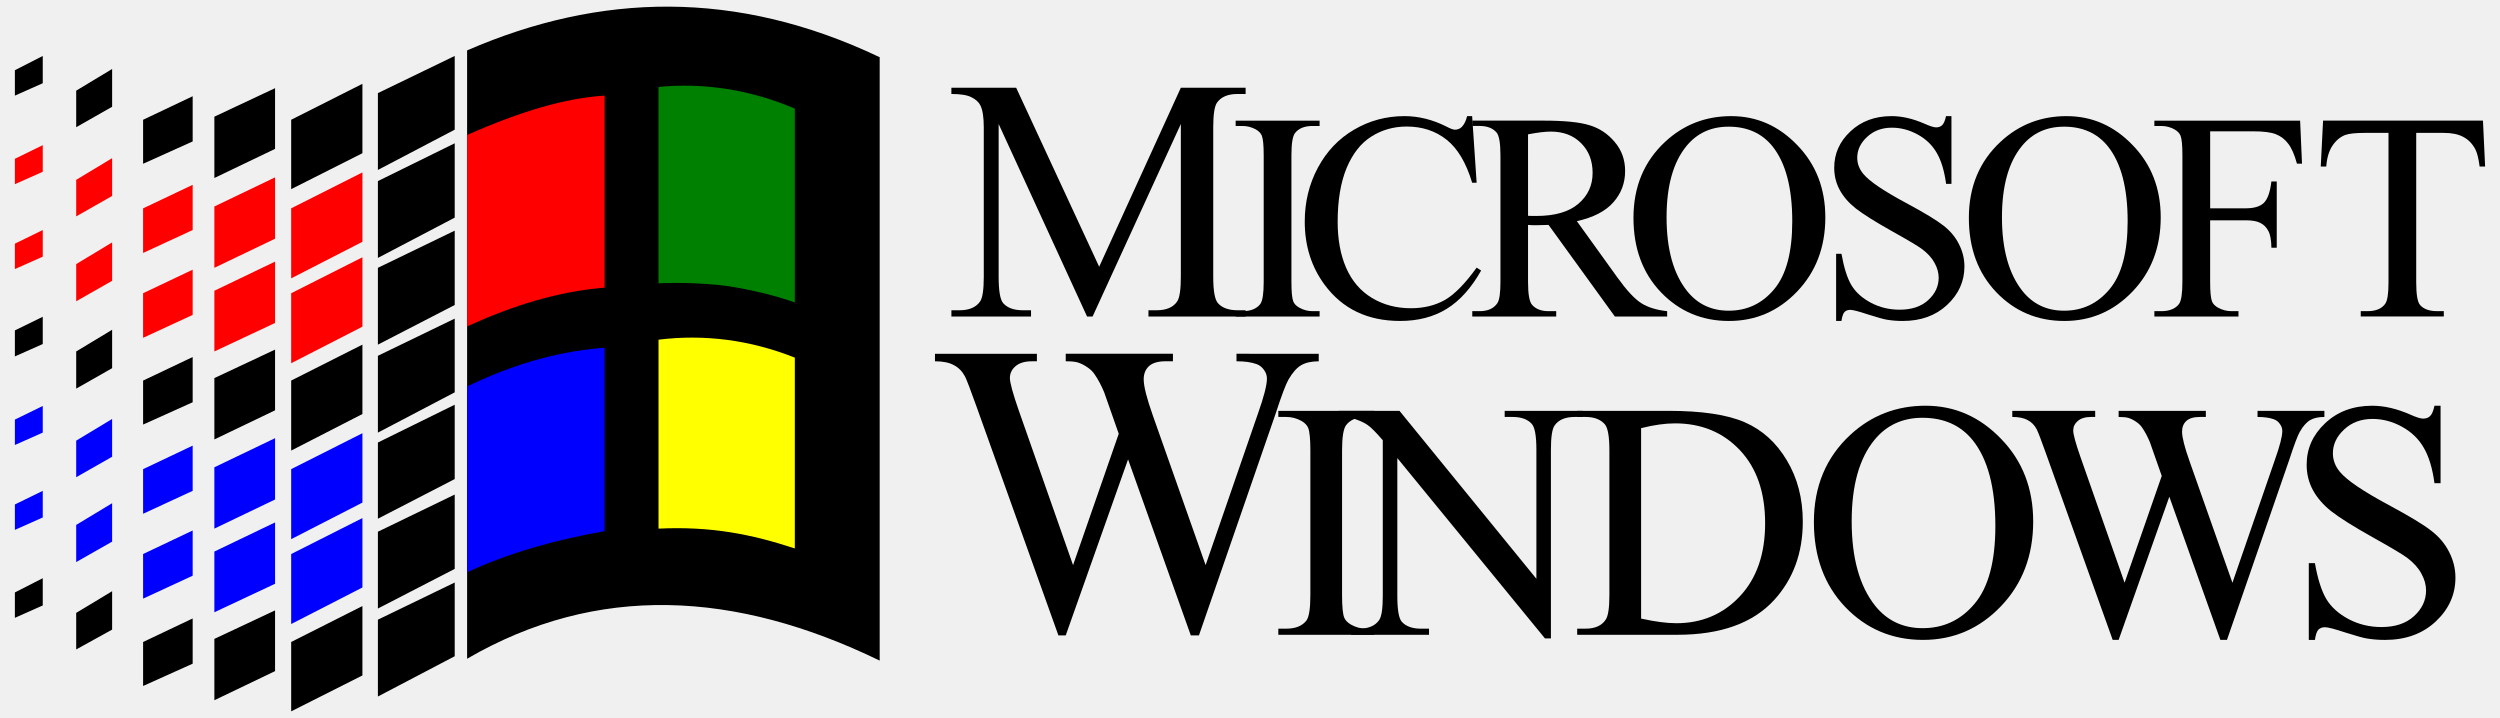
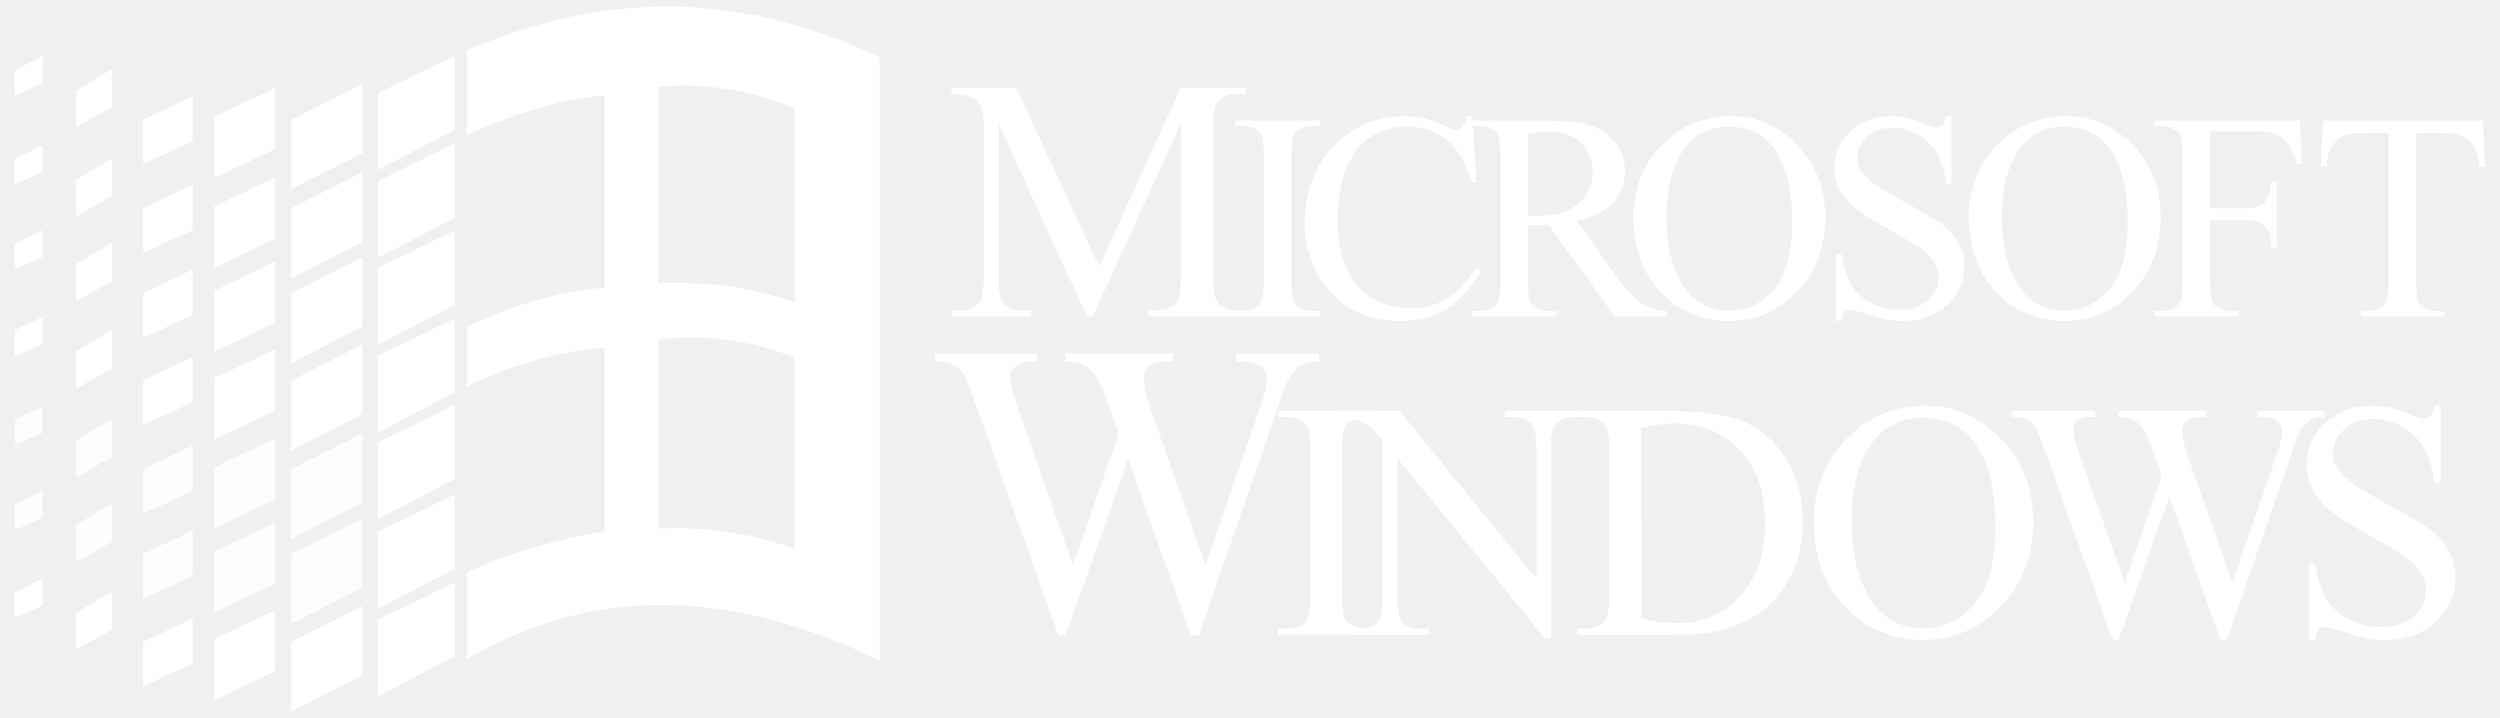
<svg xmlns="http://www.w3.org/2000/svg" xmlns:xlink="http://www.w3.org/1999/xlink" width="242mm" height="69.5mm" viewBox="0 0 242 69.5" version="1.1" id="svg8">
  <defs id="defs2">
    <linearGradient id="linearGradient3171">
      <stop style="stop-color:#6eb0d3;stop-opacity:1" offset="0" id="stop3167" />
      <stop style="stop-color:#1ba7d6;stop-opacity:1" offset="0.531" id="stop3649" />
      <stop style="stop-color:#2d5b85;stop-opacity:1" offset="1" id="stop3169" />
    </linearGradient>
    <linearGradient xlink:href="#linearGradient3171" id="linearGradient3175" x1="61.797" y1="716.839" x2="330.16" y2="716.839" gradientUnits="userSpaceOnUse" />
    <linearGradient id="linearGradient18624">
      <stop style="stop-color:#7b7b7b;stop-opacity:1" offset="0" id="stop18626" />
      <stop style="stop-color:#242424;stop-opacity:1" offset="1" id="stop18628" />
    </linearGradient>
    <filter style="color-interpolation-filters:sRGB" id="filter17874">
      <feColorMatrix type="hueRotate" values="0" id="feColorMatrix17876" />
      <feColorMatrix type="saturate" values="1" id="feColorMatrix17878" />
      <feColorMatrix type="matrix" values="2 -1 0 0 0 0 2 -1 0 0 -1 0 2 0 0 0 0 0 1 0 " id="feColorMatrix17880" result="fbSourceGraphic" />
      <feColorMatrix result="fbSourceGraphicAlpha" in="fbSourceGraphic" values="0 0 0 -1 0 0 0 0 -1 0 0 0 0 -1 0 0 0 0 1 0" id="feColorMatrix17936" />
      <feColorMatrix id="feColorMatrix17938" type="hueRotate" values="180" result="color1" in="fbSourceGraphic" />
      <feColorMatrix id="feColorMatrix17940" values="1 0 0 0 0 0 1 0 0 0 0 0 1 0 0 -0.21 -0.72 -0.07 2 0 " result="fbSourceGraphic" />
      <feColorMatrix result="fbSourceGraphicAlpha" in="fbSourceGraphic" values="0 0 0 -1 0 0 0 0 -1 0 0 0 0 -1 0 0 0 0 1 0" id="feColorMatrix17978" />
      <feColorMatrix id="feColorMatrix17980" type="hueRotate" values="0" in="fbSourceGraphic" />
      <feColorMatrix id="feColorMatrix17982" type="saturate" values="1" />
      <feColorMatrix id="feColorMatrix17984" type="matrix" values="2 -1 0 0 0 0 2 -1 0 0 -1 0 2 0 0 0 0 0 1 0 " result="fbSourceGraphic" />
      <feColorMatrix result="fbSourceGraphicAlpha" in="fbSourceGraphic" values="0 0 0 -1 0 0 0 0 -1 0 0 0 0 -1 0 0 0 0 1 0" id="feColorMatrix17986" />
      <feColorMatrix id="feColorMatrix17988" type="hueRotate" values="0" in="fbSourceGraphic" />
      <feColorMatrix id="feColorMatrix17990" type="saturate" values="1" />
      <feColorMatrix id="feColorMatrix17992" type="matrix" values="2 -1 0 0 0 0 2 -1 0 0 -1 0 2 0 0 0 0 0 1 0 " result="fbSourceGraphic" />
      <feColorMatrix result="fbSourceGraphicAlpha" in="fbSourceGraphic" values="0 0 0 -1 0 0 0 0 -1 0 0 0 0 -1 0 0 0 0 1 0" id="feColorMatrix17994" />
      <feColorMatrix id="feColorMatrix17996" type="hueRotate" values="0" in="fbSourceGraphic" />
      <feColorMatrix id="feColorMatrix17998" type="saturate" values="1" />
      <feColorMatrix id="feColorMatrix18000" type="matrix" values="2 -1 0 0 0 0 2 -1 0 0 -1 0 2 0 0 0 0 0 1 0 " result="fbSourceGraphic" />
      <feColorMatrix result="fbSourceGraphicAlpha" in="fbSourceGraphic" values="0 0 0 -1 0 0 0 0 -1 0 0 0 0 -1 0 0 0 0 1 0" id="feColorMatrix18006" />
      <feColorMatrix id="feColorMatrix18008" values="0.21 0.72 0.072 0 0 0.21 0.72 0.072 0 0 0.21 0.72 0.072 0 0 0 0 0 1 0 " in="fbSourceGraphic" result="fbSourceGraphic" />
      <feColorMatrix result="fbSourceGraphicAlpha" in="fbSourceGraphic" values="0 0 0 -1 0 0 0 0 -1 0 0 0 0 -1 0 0 0 0 1 0" id="feColorMatrix18010" />
      <feColorMatrix id="feColorMatrix18012" values="0.21 0.72 0.072 0 0 0.21 0.72 0.072 0 0 0.21 0.72 0.072 0 0 0 0 0 1 0 " in="fbSourceGraphic" />
    </filter>
    <filter style="color-interpolation-filters:sRGB" id="filter18043">
      <feColorMatrix values="-1 0 0 0 1 0 -1 0 0 1 0 0 -1 0 1 -0.21 -0.72 -0.07 2 0 " result="fbSourceGraphic" id="feColorMatrix18045" />
      <feColorMatrix result="fbSourceGraphicAlpha" in="fbSourceGraphic" values="0 0 0 -1 0 0 0 0 -1 0 0 0 0 -1 0 0 0 0 1 0" id="feColorMatrix18591" />
      <feColorMatrix id="feColorMatrix18593" values="1" type="saturate" result="colormatrix1" in="fbSourceGraphic" />
      <feColorMatrix id="feColorMatrix18595" values="1 0 0 0 0 0 1 0 0 0 0 0 1 0 0 10 -10 -2.92 1 0 " in="fbSourceGraphic" result="colormatrix2" />
      <feFlood id="feFlood18597" flood-color="rgb(0,255,255)" flood-opacity="1" result="flood" />
      <feComposite id="feComposite18599" in2="colormatrix2" operator="in" result="composite1" />
      <feMerge id="feMerge18601" result="merge">
        <feMergeNode id="feMergeNode18603" in="colormatrix1" />
        <feMergeNode id="feMergeNode18605" in="composite1" />
      </feMerge>
      <feComposite id="feComposite18607" in2="fbSourceGraphic" in="merge" operator="in" result="composite2" />
    </filter>
    <linearGradient xlink:href="#linearGradient18624" id="linearGradient18630" x1="573.262" y1="836.19" x2="608.112" y2="820.532" gradientUnits="userSpaceOnUse" gradientTransform="matrix(0.6640877,0,0,0.6815668,-255.4262,209.7856)" />
  </defs>
  <path style="fill:#000000;stroke-width:0.481" d="" id="path18014" />
-   <g id="g980" transform="translate(0.3361708,0.6404597)">
-     <g id="g4043" style="fill:#000000" transform="matrix(1.572798,0,0,1.572798,-76.24212,-1343.444)">
-       <g id="g4310">
-         <path d="m 201.079,861.191 0.133,2.827 h -0.338 q -0.098,-0.747 -0.267,-1.067 -0.276,-0.516 -0.738,-0.756 -0.453,-0.249 -1.2,-0.249 h -1.698 v 9.211 q 0,1.111 0.24,1.387 0.338,0.373 1.04,0.373 h 0.418 v 0.329 h -5.112 v -0.329 h 0.427 q 0.765,0 1.085,-0.462 0.196,-0.285 0.196,-1.298 v -9.211 h -1.449 q -0.845,0 -1.2,0.124 -0.462,0.169 -0.791,0.649 -0.329,0.48 -0.391,1.298 h -0.338 l 0.142,-2.827 z" style="font-size:18.209px;font-family:'Times New Roman';-inkscape-font-specification:'Times New Roman, ';letter-spacing:-0.95px;fill:#000000;stroke-width:1.138" id="path3978" />
-         <path d="m 184.289,861.849 v 4.739 h 2.196 q 0.756,0 1.102,-0.329 0.356,-0.338 0.471,-1.325 h 0.329 v 4.081 h -0.329 q -0.009,-0.702 -0.187,-1.031 -0.169,-0.329 -0.48,-0.489 -0.302,-0.169 -0.907,-0.169 h -2.196 v 3.788 q 0,0.916 0.116,1.209 0.089,0.222 0.373,0.382 0.391,0.213 0.818,0.213 h 0.436 v 0.329 h -5.175 v -0.329 h 0.427 q 0.747,0 1.085,-0.436 0.213,-0.285 0.213,-1.369 v -7.788 q 0,-0.916 -0.116,-1.209 -0.089,-0.222 -0.365,-0.382 -0.382,-0.213 -0.818,-0.213 h -0.427 v -0.329 h 8.971 l 0.116,2.65 h -0.311 q -0.231,-0.845 -0.542,-1.236 -0.302,-0.4 -0.756,-0.578 -0.445,-0.178 -1.387,-0.178 z" style="font-size:18.209px;font-family:'Times New Roman';-inkscape-font-specification:'Times New Roman, ';letter-spacing:-0.95px;fill:#000000;stroke-width:1.138" id="path3976" />
-         <path d="m 168.366,860.915 v 4.17 h -0.329 q -0.16,-1.2 -0.578,-1.912 -0.409,-0.711 -1.174,-1.129 -0.765,-0.418 -1.583,-0.418 -0.925,0 -1.529,0.569 -0.605,0.56 -0.605,1.28 0,0.551 0.382,1.005 0.551,0.667 2.623,1.778 1.689,0.907 2.303,1.396 0.622,0.48 0.951,1.138 0.338,0.658 0.338,1.378 0,1.369 -1.067,2.365 -1.058,0.987 -2.73,0.987 -0.525,0 -0.987,-0.08 -0.276,-0.044 -1.147,-0.32 -0.862,-0.285 -1.094,-0.285 -0.222,0 -0.356,0.133 -0.124,0.133 -0.187,0.551 h -0.329 v -4.134 h 0.329 q 0.231,1.298 0.622,1.947 0.391,0.64 1.191,1.067 0.809,0.427 1.769,0.427 1.111,0 1.752,-0.587 0.649,-0.587 0.649,-1.387 0,-0.445 -0.249,-0.898 -0.24,-0.453 -0.756,-0.845 -0.347,-0.267 -1.894,-1.129 -1.547,-0.871 -2.205,-1.387 -0.649,-0.516 -0.987,-1.138 -0.338,-0.622 -0.338,-1.369 0,-1.298 0.996,-2.232 0.996,-0.942 2.534,-0.942 0.96,0 2.036,0.471 0.498,0.222 0.702,0.222 0.231,0 0.373,-0.133 0.151,-0.142 0.24,-0.56 z" style="font-size:18.209px;font-family:'Times New Roman';-inkscape-font-specification:'Times New Roman, ';letter-spacing:-0.95px;fill:#000000;stroke-width:1.138" id="path3972" />
-         <path d="m 154.816,860.915 q 2.347,0 4.063,1.787 1.725,1.778 1.725,4.445 0,2.747 -1.734,4.561 -1.734,1.814 -4.197,1.814 -2.489,0 -4.188,-1.769 -1.689,-1.769 -1.689,-4.579 0,-2.872 1.956,-4.686 1.698,-1.574 4.063,-1.574 z m -0.169,0.649 q -1.618,0 -2.596,1.2 -1.218,1.494 -1.218,4.374 0,2.952 1.263,4.543 0.969,1.209 2.561,1.209 1.698,0 2.801,-1.325 1.111,-1.325 1.111,-4.179 0,-3.094 -1.218,-4.614 -0.978,-1.209 -2.703,-1.209 z" style="font-size:18.209px;font-family:'Times New Roman';-inkscape-font-specification:'Times New Roman, ';letter-spacing:-0.95px;fill:#000000;stroke-width:1.138" id="path3970" />
-         <path d="m 150.87,873.247 h -3.219 l -4.081,-5.637 q -0.453,0.018 -0.738,0.018 -0.116,0 -0.249,0 -0.133,-0.009 -0.276,-0.018 v 3.503 q 0,1.138 0.249,1.414 0.338,0.391 1.014,0.391 h 0.471 v 0.329 h -5.166 v -0.329 h 0.453 q 0.765,0 1.094,-0.498 0.187,-0.276 0.187,-1.307 v -7.788 q 0,-1.138 -0.249,-1.414 -0.347,-0.391 -1.031,-0.391 h -0.453 v -0.329 h 4.392 q 1.92,0 2.827,0.285 0.916,0.276 1.547,1.031 0.64,0.747 0.64,1.787 0,1.111 -0.729,1.929 -0.72,0.818 -2.241,1.156 l 2.489,3.459 q 0.854,1.191 1.467,1.583 0.613,0.391 1.6,0.498 z m -8.562,-6.197 q 0.169,0 0.293,0.009 0.124,0 0.204,0 1.725,0 2.596,-0.747 0.88,-0.747 0.88,-1.903 0,-1.129 -0.711,-1.832 -0.702,-0.711 -1.867,-0.711 -0.516,0 -1.396,0.169 z" style="font-size:18.209px;font-family:'Times New Roman';-inkscape-font-specification:'Times New Roman, ';letter-spacing:-0.95px;fill:#000000;stroke-width:1.138" id="path3968" />
-         <path d="m 138.867,860.915 0.276,4.099 h -0.276 q -0.551,-1.84 -1.574,-2.65 -1.022,-0.809 -2.454,-0.809 -1.2,0 -2.169,0.613 -0.969,0.605 -1.529,1.938 -0.551,1.334 -0.551,3.316 0,1.636 0.525,2.836 0.525,1.2 1.574,1.84 1.058,0.64 2.409,0.64 1.174,0 2.072,-0.498 0.898,-0.507 1.974,-2 l 0.276,0.178 q -0.907,1.609 -2.116,2.356 -1.209,0.747 -2.872,0.747 -2.996,0 -4.641,-2.223 -1.227,-1.654 -1.227,-3.894 0,-1.805 0.809,-3.316 0.809,-1.511 2.223,-2.338 1.423,-0.836 3.103,-0.836 1.307,0 2.578,0.64 0.373,0.196 0.533,0.196 0.24,0 0.418,-0.169 0.231,-0.24 0.329,-0.667 z" style="font-size:18.209px;font-family:'Times New Roman';-inkscape-font-specification:'Times New Roman, ';letter-spacing:-0.95px;fill:#000000;stroke-width:1.138" id="path3966" />
-         <path d="m 129.479,872.918 v 0.329 h -5.166 v -0.329 h 0.427 q 0.747,0 1.085,-0.436 0.213,-0.285 0.213,-1.369 v -7.788 q 0,-0.916 -0.116,-1.209 -0.089,-0.222 -0.365,-0.382 -0.391,-0.213 -0.818,-0.213 h -0.427 v -0.329 h 5.166 v 0.329 h -0.436 q -0.738,0 -1.076,0.436 -0.222,0.285 -0.222,1.369 v 7.788 q 0,0.916 0.116,1.209 0.089,0.222 0.373,0.382 0.382,0.213 0.809,0.213 z" style="font-size:18.209px;font-family:'Times New Roman';-inkscape-font-specification:'Times New Roman, ';letter-spacing:-0.95px;fill:#000000;stroke-width:1.138" id="path3964" />
-         <path d="m 115.166,873.247 -5.441,-11.848 v 9.408 q 0,1.298 0.28,1.62 0.384,0.436 1.215,0.436 h 0.498 v 0.384 h -4.901 v -0.384 h 0.498 q 0.893,0 1.267,-0.54 0.228,-0.332 0.228,-1.516 v -9.2 q 0,-0.935 -0.208,-1.35 -0.145,-0.301 -0.54,-0.498 -0.384,-0.208 -1.246,-0.208 v -0.384 h 3.987 l 5.109,11.017 5.026,-11.017 h 3.987 v 0.384 h -0.488 q -0.903,0 -1.277,0.54 -0.228,0.332 -0.228,1.516 v 9.2 q 0,1.298 0.291,1.62 0.384,0.436 1.215,0.436 h 0.488 v 0.384 h -5.981 v -0.384 h 0.498 q 0.903,0 1.267,-0.54 0.228,-0.332 0.228,-1.516 v -9.408 l -5.431,11.848 z" style="font-size:18.209px;font-family:'Times New Roman';-inkscape-font-specification:'Times New Roman, ';letter-spacing:-0.95px;fill:#000000;stroke-width:1.329" id="path3962" />
-         <path d="m 175.458,860.915 q 2.347,0 4.063,1.787 1.725,1.778 1.725,4.445 0,2.747 -1.734,4.561 -1.734,1.814 -4.197,1.814 -2.489,0 -4.188,-1.769 -1.689,-1.769 -1.689,-4.579 0,-2.872 1.956,-4.686 1.698,-1.574 4.063,-1.574 z m -0.169,0.649 q -1.618,0 -2.596,1.2 -1.218,1.494 -1.218,4.374 0,2.952 1.263,4.543 0.969,1.209 2.561,1.209 1.698,0 2.801,-1.325 1.111,-1.325 1.111,-4.179 0,-3.094 -1.218,-4.614 -0.978,-1.209 -2.703,-1.209 z" style="font-size:18.209px;font-family:'Times New Roman';-inkscape-font-specification:'Times New Roman, ';letter-spacing:-0.95px;fill:#000000;stroke-width:1.138" id="path3974" />
+   <g id="g1804">
+     <g id="g4043" style="fill:#ffffff;fill-opacity:1" transform="matrix(1.572798,0,0,1.572798,-75.90595,-1342.804)">
+       <g id="g4310" style="fill:#ffffff;fill-opacity:1">
+         <path d="m 201.079,861.191 0.133,2.827 h -0.338 q -0.098,-0.747 -0.267,-1.067 -0.276,-0.516 -0.738,-0.756 -0.453,-0.249 -1.2,-0.249 h -1.698 v 9.211 q 0,1.111 0.24,1.387 0.338,0.373 1.04,0.373 h 0.418 v 0.329 h -5.112 v -0.329 h 0.427 q 0.765,0 1.085,-0.462 0.196,-0.285 0.196,-1.298 v -9.211 h -1.449 q -0.845,0 -1.2,0.124 -0.462,0.169 -0.791,0.649 -0.329,0.48 -0.391,1.298 h -0.338 l 0.142,-2.827 z" style="font-size:18.209px;font-family:'Times New Roman';-inkscape-font-specification:'Times New Roman, ';letter-spacing:-0.95px;fill:#ffffff;stroke-width:1.138;fill-opacity:1" id="path3978" />
+         <path d="m 184.289,861.849 v 4.739 h 2.196 q 0.756,0 1.102,-0.329 0.356,-0.338 0.471,-1.325 h 0.329 v 4.081 h -0.329 q -0.009,-0.702 -0.187,-1.031 -0.169,-0.329 -0.48,-0.489 -0.302,-0.169 -0.907,-0.169 h -2.196 v 3.788 q 0,0.916 0.116,1.209 0.089,0.222 0.373,0.382 0.391,0.213 0.818,0.213 h 0.436 v 0.329 h -5.175 v -0.329 h 0.427 q 0.747,0 1.085,-0.436 0.213,-0.285 0.213,-1.369 v -7.788 q 0,-0.916 -0.116,-1.209 -0.089,-0.222 -0.365,-0.382 -0.382,-0.213 -0.818,-0.213 h -0.427 v -0.329 h 8.971 l 0.116,2.65 h -0.311 q -0.231,-0.845 -0.542,-1.236 -0.302,-0.4 -0.756,-0.578 -0.445,-0.178 -1.387,-0.178 z" style="font-size:18.209px;font-family:'Times New Roman';-inkscape-font-specification:'Times New Roman, ';letter-spacing:-0.95px;fill:#ffffff;stroke-width:1.138;fill-opacity:1" id="path3976" />
+         <path d="m 168.366,860.915 v 4.17 h -0.329 q -0.16,-1.2 -0.578,-1.912 -0.409,-0.711 -1.174,-1.129 -0.765,-0.418 -1.583,-0.418 -0.925,0 -1.529,0.569 -0.605,0.56 -0.605,1.28 0,0.551 0.382,1.005 0.551,0.667 2.623,1.778 1.689,0.907 2.303,1.396 0.622,0.48 0.951,1.138 0.338,0.658 0.338,1.378 0,1.369 -1.067,2.365 -1.058,0.987 -2.73,0.987 -0.525,0 -0.987,-0.08 -0.276,-0.044 -1.147,-0.32 -0.862,-0.285 -1.094,-0.285 -0.222,0 -0.356,0.133 -0.124,0.133 -0.187,0.551 h -0.329 v -4.134 h 0.329 q 0.231,1.298 0.622,1.947 0.391,0.64 1.191,1.067 0.809,0.427 1.769,0.427 1.111,0 1.752,-0.587 0.649,-0.587 0.649,-1.387 0,-0.445 -0.249,-0.898 -0.24,-0.453 -0.756,-0.845 -0.347,-0.267 -1.894,-1.129 -1.547,-0.871 -2.205,-1.387 -0.649,-0.516 -0.987,-1.138 -0.338,-0.622 -0.338,-1.369 0,-1.298 0.996,-2.232 0.996,-0.942 2.534,-0.942 0.96,0 2.036,0.471 0.498,0.222 0.702,0.222 0.231,0 0.373,-0.133 0.151,-0.142 0.24,-0.56 z" style="font-size:18.209px;font-family:'Times New Roman';-inkscape-font-specification:'Times New Roman, ';letter-spacing:-0.95px;fill:#ffffff;stroke-width:1.138;fill-opacity:1" id="path3972" />
+         <path d="m 154.816,860.915 q 2.347,0 4.063,1.787 1.725,1.778 1.725,4.445 0,2.747 -1.734,4.561 -1.734,1.814 -4.197,1.814 -2.489,0 -4.188,-1.769 -1.689,-1.769 -1.689,-4.579 0,-2.872 1.956,-4.686 1.698,-1.574 4.063,-1.574 z m -0.169,0.649 q -1.618,0 -2.596,1.2 -1.218,1.494 -1.218,4.374 0,2.952 1.263,4.543 0.969,1.209 2.561,1.209 1.698,0 2.801,-1.325 1.111,-1.325 1.111,-4.179 0,-3.094 -1.218,-4.614 -0.978,-1.209 -2.703,-1.209 z" style="font-size:18.209px;font-family:'Times New Roman';-inkscape-font-specification:'Times New Roman, ';letter-spacing:-0.95px;fill:#ffffff;stroke-width:1.138;fill-opacity:1" id="path3970" />
+         <path d="m 150.87,873.247 h -3.219 l -4.081,-5.637 q -0.453,0.018 -0.738,0.018 -0.116,0 -0.249,0 -0.133,-0.009 -0.276,-0.018 v 3.503 q 0,1.138 0.249,1.414 0.338,0.391 1.014,0.391 h 0.471 v 0.329 h -5.166 v -0.329 h 0.453 q 0.765,0 1.094,-0.498 0.187,-0.276 0.187,-1.307 v -7.788 q 0,-1.138 -0.249,-1.414 -0.347,-0.391 -1.031,-0.391 h -0.453 v -0.329 h 4.392 q 1.92,0 2.827,0.285 0.916,0.276 1.547,1.031 0.64,0.747 0.64,1.787 0,1.111 -0.729,1.929 -0.72,0.818 -2.241,1.156 l 2.489,3.459 q 0.854,1.191 1.467,1.583 0.613,0.391 1.6,0.498 z m -8.562,-6.197 q 0.169,0 0.293,0.009 0.124,0 0.204,0 1.725,0 2.596,-0.747 0.88,-0.747 0.88,-1.903 0,-1.129 -0.711,-1.832 -0.702,-0.711 -1.867,-0.711 -0.516,0 -1.396,0.169 z" style="font-size:18.209px;font-family:'Times New Roman';-inkscape-font-specification:'Times New Roman, ';letter-spacing:-0.95px;fill:#ffffff;stroke-width:1.138;fill-opacity:1" id="path3968" />
+         <path d="m 138.867,860.915 0.276,4.099 h -0.276 q -0.551,-1.84 -1.574,-2.65 -1.022,-0.809 -2.454,-0.809 -1.2,0 -2.169,0.613 -0.969,0.605 -1.529,1.938 -0.551,1.334 -0.551,3.316 0,1.636 0.525,2.836 0.525,1.2 1.574,1.84 1.058,0.64 2.409,0.64 1.174,0 2.072,-0.498 0.898,-0.507 1.974,-2 l 0.276,0.178 q -0.907,1.609 -2.116,2.356 -1.209,0.747 -2.872,0.747 -2.996,0 -4.641,-2.223 -1.227,-1.654 -1.227,-3.894 0,-1.805 0.809,-3.316 0.809,-1.511 2.223,-2.338 1.423,-0.836 3.103,-0.836 1.307,0 2.578,0.64 0.373,0.196 0.533,0.196 0.24,0 0.418,-0.169 0.231,-0.24 0.329,-0.667 z" style="font-size:18.209px;font-family:'Times New Roman';-inkscape-font-specification:'Times New Roman, ';letter-spacing:-0.95px;fill:#ffffff;stroke-width:1.138;fill-opacity:1" id="path3966" />
+         <path d="m 129.479,872.918 v 0.329 h -5.166 v -0.329 h 0.427 q 0.747,0 1.085,-0.436 0.213,-0.285 0.213,-1.369 v -7.788 q 0,-0.916 -0.116,-1.209 -0.089,-0.222 -0.365,-0.382 -0.391,-0.213 -0.818,-0.213 h -0.427 v -0.329 h 5.166 v 0.329 h -0.436 q -0.738,0 -1.076,0.436 -0.222,0.285 -0.222,1.369 v 7.788 q 0,0.916 0.116,1.209 0.089,0.222 0.373,0.382 0.382,0.213 0.809,0.213 z" style="font-size:18.209px;font-family:'Times New Roman';-inkscape-font-specification:'Times New Roman, ';letter-spacing:-0.95px;fill:#ffffff;stroke-width:1.138;fill-opacity:1" id="path3964" />
+         <path d="m 115.166,873.247 -5.441,-11.848 v 9.408 q 0,1.298 0.28,1.62 0.384,0.436 1.215,0.436 h 0.498 v 0.384 h -4.901 v -0.384 h 0.498 q 0.893,0 1.267,-0.54 0.228,-0.332 0.228,-1.516 v -9.2 q 0,-0.935 -0.208,-1.35 -0.145,-0.301 -0.54,-0.498 -0.384,-0.208 -1.246,-0.208 v -0.384 h 3.987 l 5.109,11.017 5.026,-11.017 h 3.987 v 0.384 h -0.488 q -0.903,0 -1.277,0.54 -0.228,0.332 -0.228,1.516 v 9.2 q 0,1.298 0.291,1.62 0.384,0.436 1.215,0.436 h 0.488 v 0.384 h -5.981 v -0.384 h 0.498 q 0.903,0 1.267,-0.54 0.228,-0.332 0.228,-1.516 v -9.408 l -5.431,11.848 z" style="font-size:18.209px;font-family:'Times New Roman';-inkscape-font-specification:'Times New Roman, ';letter-spacing:-0.95px;fill:#ffffff;stroke-width:1.329;fill-opacity:1" id="path3962" />
+         <path d="m 175.458,860.915 q 2.347,0 4.063,1.787 1.725,1.778 1.725,4.445 0,2.747 -1.734,4.561 -1.734,1.814 -4.197,1.814 -2.489,0 -4.188,-1.769 -1.689,-1.769 -1.689,-4.579 0,-2.872 1.956,-4.686 1.698,-1.574 4.063,-1.574 z m -0.169,0.649 q -1.618,0 -2.596,1.2 -1.218,1.494 -1.218,4.374 0,2.952 1.263,4.543 0.969,1.209 2.561,1.209 1.698,0 2.801,-1.325 1.111,-1.325 1.111,-4.179 0,-3.094 -1.218,-4.614 -0.978,-1.209 -2.703,-1.209 z" style="font-size:18.209px;font-family:'Times New Roman';-inkscape-font-specification:'Times New Roman, ';letter-spacing:-0.95px;fill:#ffffff;stroke-width:1.138;fill-opacity:1" id="path3974" />
      </g>
-       <g id="g4319">
-         <path d="m 198.47,878.738 v 4.767 h -0.376 q -0.183,-1.372 -0.661,-2.185 -0.468,-0.813 -1.342,-1.291 -0.874,-0.478 -1.809,-0.478 -1.057,0 -1.748,0.651 -0.691,0.64 -0.691,1.464 0,0.63 0.437,1.149 0.63,0.762 2.998,2.033 1.931,1.037 2.633,1.596 0.712,0.549 1.088,1.301 0.386,0.752 0.386,1.575 0,1.565 -1.22,2.704 -1.21,1.128 -3.12,1.128 -0.6,0 -1.128,-0.091 -0.315,-0.051 -1.311,-0.366 -0.986,-0.325 -1.25,-0.325 -0.254,0 -0.407,0.152 -0.142,0.152 -0.213,0.63 h -0.376 v -4.726 h 0.376 q 0.264,1.484 0.712,2.226 0.447,0.732 1.362,1.22 0.925,0.488 2.023,0.488 1.271,0 2.002,-0.671 0.742,-0.671 0.742,-1.586 0,-0.508 -0.285,-1.027 -0.274,-0.518 -0.864,-0.966 -0.396,-0.305 -2.165,-1.291 -1.769,-0.996 -2.521,-1.586 -0.742,-0.59 -1.128,-1.301 -0.386,-0.711 -0.386,-1.565 0,-1.484 1.138,-2.551 1.138,-1.077 2.897,-1.077 1.098,0 2.328,0.539 0.569,0.254 0.803,0.254 0.264,0 0.427,-0.152 0.173,-0.163 0.274,-0.64 z" style="font-size:18.209px;font-family:'Times New Roman';-inkscape-font-specification:'Times New Roman, ';letter-spacing:-0.95px;fill:#000000;stroke-width:1.301" id="path3992" />
-         <path d="m 129.425,875.542 v 0.462 q -0.662,0 -1.075,0.237 -0.412,0.237 -0.787,0.887 -0.25,0.437 -0.787,2.087 l -4.724,13.659 h -0.5 l -3.862,-10.835 -3.837,10.835 h -0.45 l -5.036,-14.072 q -0.562,-1.575 -0.712,-1.862 -0.25,-0.475 -0.687,-0.7 -0.425,-0.237 -1.162,-0.237 v -0.462 h 6.273 v 0.462 h -0.3 q -0.662,0 -1.012,0.3 -0.35,0.3 -0.35,0.725 0,0.437 0.55,2.012 l 3.337,9.51 2.812,-8.086 -0.5,-1.425 -0.4,-1.137 q -0.262,-0.625 -0.587,-1.1 -0.162,-0.237 -0.4,-0.4 -0.312,-0.225 -0.625,-0.325 -0.237,-0.075 -0.75,-0.075 v -0.462 h 6.598 v 0.462 h -0.45 q -0.7,0 -1.025,0.3 -0.325,0.3 -0.325,0.812 0,0.637 0.562,2.224 l 3.249,9.21 3.224,-9.335 q 0.55,-1.55 0.55,-2.149 0,-0.287 -0.187,-0.537 -0.175,-0.25 -0.45,-0.35 -0.475,-0.175 -1.237,-0.175 v -0.462 z" style="font-size:18.209px;font-family:'Times New Roman';-inkscape-font-specification:'Times New Roman, ';letter-spacing:-0.95px;fill:#000000;stroke-width:1.6" id="path3980" />
-         <path d="m 132.843,892.459 v 0.376 h -5.905 v -0.376 h 0.488 q 0.854,0 1.24,-0.498 0.244,-0.325 0.244,-1.565 v -8.904 q 0,-1.047 -0.132,-1.382 -0.102,-0.254 -0.417,-0.437 -0.447,-0.244 -0.935,-0.244 h -0.488 v -0.376 h 5.905 v 0.376 h -0.498 q -0.844,0 -1.23,0.498 -0.254,0.325 -0.254,1.565 v 8.904 q 0,1.047 0.132,1.382 0.102,0.254 0.427,0.437 0.437,0.244 0.925,0.244 z" style="font-size:18.209px;font-family:'Times New Roman';-inkscape-font-specification:'Times New Roman, ';letter-spacing:-0.95px;fill:#000000;stroke-width:1.301" id="path3982" />
-         <path d="m 130.655,879.053 h 3.74 l 8.426,10.337 v -7.948 q 0,-1.271 -0.285,-1.586 -0.376,-0.427 -1.189,-0.427 h -0.478 v -0.376 h 4.798 v 0.376 h -0.488 q -0.874,0 -1.24,0.529 -0.224,0.325 -0.224,1.484 v 11.618 h -0.366 l -9.087,-11.099 v 8.487 q 0,1.271 0.274,1.586 0.386,0.427 1.189,0.427 h 0.488 v 0.376 h -4.798 v -0.376 h 0.478 q 0.884,0 1.25,-0.529 0.224,-0.325 0.224,-1.484 v -9.585 q -0.6,-0.701 -0.915,-0.925 -0.305,-0.224 -0.905,-0.417 -0.295,-0.091 -0.894,-0.091 z" style="font-size:18.209px;font-family:'Times New Roman';-inkscape-font-specification:'Times New Roman, ';letter-spacing:-0.95px;fill:#000000;stroke-width:1.301" id="path3984" />
-         <path d="m 145.332,892.835 v -0.376 h 0.518 q 0.874,0 1.24,-0.559 0.224,-0.335 0.224,-1.504 v -8.904 q 0,-1.291 -0.285,-1.616 -0.396,-0.447 -1.179,-0.447 h -0.518 v -0.376 h 5.611 q 3.09,0 4.696,0.701 1.616,0.701 2.592,2.338 0.986,1.636 0.986,3.781 0,2.876 -1.748,4.808 -1.962,2.155 -5.977,2.155 z m 3.934,-0.996 q 1.291,0.285 2.165,0.285 2.358,0 3.913,-1.657 1.555,-1.657 1.555,-4.493 0,-2.856 -1.555,-4.503 -1.555,-1.647 -3.995,-1.647 -0.915,0 -2.084,0.295 z" style="font-size:18.209px;font-family:'Times New Roman';-inkscape-font-specification:'Times New Roman, ';letter-spacing:-0.95px;fill:#000000;stroke-width:1.301" id="path3986" />
-         <path d="m 166.78,878.738 q 2.683,0 4.645,2.043 1.972,2.033 1.972,5.082 0,3.141 -1.982,5.214 -1.982,2.074 -4.797,2.074 -2.846,0 -4.787,-2.023 -1.931,-2.023 -1.931,-5.235 0,-3.283 2.236,-5.357 1.941,-1.799 4.645,-1.799 z m -0.193,0.742 q -1.85,0 -2.968,1.372 -1.393,1.708 -1.393,5.001 0,3.375 1.443,5.194 1.108,1.382 2.927,1.382 1.941,0 3.202,-1.514 1.271,-1.514 1.271,-4.777 0,-3.537 -1.392,-5.275 -1.118,-1.382 -3.09,-1.382 z" style="font-size:18.209px;font-family:'Times New Roman';-inkscape-font-specification:'Times New Roman, ';letter-spacing:-0.95px;fill:#000000;stroke-width:1.301" id="path3988" />
-         <path d="m 191.32,879.053 v 0.376 q -0.539,0 -0.874,0.193 -0.335,0.193 -0.64,0.722 -0.203,0.356 -0.64,1.697 l -3.842,11.109 h -0.407 l -3.141,-8.812 -3.12,8.812 h -0.366 l -4.096,-11.445 q -0.457,-1.281 -0.579,-1.514 -0.203,-0.386 -0.559,-0.569 -0.346,-0.193 -0.945,-0.193 v -0.376 h 5.102 v 0.376 h -0.244 q -0.539,0 -0.823,0.244 -0.285,0.244 -0.285,0.59 0,0.356 0.447,1.636 l 2.714,7.735 2.287,-6.576 -0.407,-1.159 -0.325,-0.925 q -0.213,-0.508 -0.478,-0.894 -0.132,-0.193 -0.325,-0.325 -0.254,-0.183 -0.508,-0.264 -0.193,-0.061 -0.61,-0.061 v -0.376 h 5.367 v 0.376 h -0.366 q -0.569,0 -0.833,0.244 -0.264,0.244 -0.264,0.661 0,0.518 0.457,1.809 l 2.643,7.491 2.622,-7.593 q 0.447,-1.26 0.447,-1.748 0,-0.234 -0.152,-0.437 -0.142,-0.203 -0.366,-0.285 -0.386,-0.142 -1.006,-0.142 v -0.376 z" style="font-size:18.209px;font-family:'Times New Roman';-inkscape-font-specification:'Times New Roman, ';letter-spacing:-0.95px;fill:#000000;stroke-width:1.301" id="path3990" />
+       <g id="g4319" style="fill:#ffffff;fill-opacity:1">
+         <path d="m 198.47,878.738 v 4.767 h -0.376 q -0.183,-1.372 -0.661,-2.185 -0.468,-0.813 -1.342,-1.291 -0.874,-0.478 -1.809,-0.478 -1.057,0 -1.748,0.651 -0.691,0.64 -0.691,1.464 0,0.63 0.437,1.149 0.63,0.762 2.998,2.033 1.931,1.037 2.633,1.596 0.712,0.549 1.088,1.301 0.386,0.752 0.386,1.575 0,1.565 -1.22,2.704 -1.21,1.128 -3.12,1.128 -0.6,0 -1.128,-0.091 -0.315,-0.051 -1.311,-0.366 -0.986,-0.325 -1.25,-0.325 -0.254,0 -0.407,0.152 -0.142,0.152 -0.213,0.63 h -0.376 v -4.726 h 0.376 q 0.264,1.484 0.712,2.226 0.447,0.732 1.362,1.22 0.925,0.488 2.023,0.488 1.271,0 2.002,-0.671 0.742,-0.671 0.742,-1.586 0,-0.508 -0.285,-1.027 -0.274,-0.518 -0.864,-0.966 -0.396,-0.305 -2.165,-1.291 -1.769,-0.996 -2.521,-1.586 -0.742,-0.59 -1.128,-1.301 -0.386,-0.711 -0.386,-1.565 0,-1.484 1.138,-2.551 1.138,-1.077 2.897,-1.077 1.098,0 2.328,0.539 0.569,0.254 0.803,0.254 0.264,0 0.427,-0.152 0.173,-0.163 0.274,-0.64 z" style="font-size:18.209px;font-family:'Times New Roman';-inkscape-font-specification:'Times New Roman, ';letter-spacing:-0.95px;fill:#ffffff;stroke-width:1.301;fill-opacity:1" id="path3992" />
+         <path d="m 129.425,875.542 v 0.462 q -0.662,0 -1.075,0.237 -0.412,0.237 -0.787,0.887 -0.25,0.437 -0.787,2.087 l -4.724,13.659 h -0.5 l -3.862,-10.835 -3.837,10.835 h -0.45 l -5.036,-14.072 q -0.562,-1.575 -0.712,-1.862 -0.25,-0.475 -0.687,-0.7 -0.425,-0.237 -1.162,-0.237 v -0.462 h 6.273 v 0.462 h -0.3 q -0.662,0 -1.012,0.3 -0.35,0.3 -0.35,0.725 0,0.437 0.55,2.012 l 3.337,9.51 2.812,-8.086 -0.5,-1.425 -0.4,-1.137 q -0.262,-0.625 -0.587,-1.1 -0.162,-0.237 -0.4,-0.4 -0.312,-0.225 -0.625,-0.325 -0.237,-0.075 -0.75,-0.075 v -0.462 h 6.598 v 0.462 h -0.45 q -0.7,0 -1.025,0.3 -0.325,0.3 -0.325,0.812 0,0.637 0.562,2.224 l 3.249,9.21 3.224,-9.335 q 0.55,-1.55 0.55,-2.149 0,-0.287 -0.187,-0.537 -0.175,-0.25 -0.45,-0.35 -0.475,-0.175 -1.237,-0.175 v -0.462 z" style="font-size:18.209px;font-family:'Times New Roman';-inkscape-font-specification:'Times New Roman, ';letter-spacing:-0.95px;fill:#ffffff;stroke-width:1.6;fill-opacity:1" id="path3980" />
+         <path d="m 132.843,892.459 v 0.376 h -5.905 v -0.376 h 0.488 q 0.854,0 1.24,-0.498 0.244,-0.325 0.244,-1.565 v -8.904 q 0,-1.047 -0.132,-1.382 -0.102,-0.254 -0.417,-0.437 -0.447,-0.244 -0.935,-0.244 h -0.488 v -0.376 h 5.905 v 0.376 h -0.498 q -0.844,0 -1.23,0.498 -0.254,0.325 -0.254,1.565 v 8.904 q 0,1.047 0.132,1.382 0.102,0.254 0.427,0.437 0.437,0.244 0.925,0.244 z" style="font-size:18.209px;font-family:'Times New Roman';-inkscape-font-specification:'Times New Roman, ';letter-spacing:-0.95px;fill:#ffffff;stroke-width:1.301;fill-opacity:1" id="path3982" />
+         <path d="m 130.655,879.053 h 3.74 l 8.426,10.337 v -7.948 q 0,-1.271 -0.285,-1.586 -0.376,-0.427 -1.189,-0.427 h -0.478 v -0.376 h 4.798 v 0.376 h -0.488 q -0.874,0 -1.24,0.529 -0.224,0.325 -0.224,1.484 v 11.618 h -0.366 l -9.087,-11.099 v 8.487 q 0,1.271 0.274,1.586 0.386,0.427 1.189,0.427 h 0.488 v 0.376 h -4.798 v -0.376 h 0.478 q 0.884,0 1.25,-0.529 0.224,-0.325 0.224,-1.484 v -9.585 q -0.6,-0.701 -0.915,-0.925 -0.305,-0.224 -0.905,-0.417 -0.295,-0.091 -0.894,-0.091 z" style="font-size:18.209px;font-family:'Times New Roman';-inkscape-font-specification:'Times New Roman, ';letter-spacing:-0.95px;fill:#ffffff;stroke-width:1.301;fill-opacity:1" id="path3984" />
+         <path d="m 145.332,892.835 v -0.376 h 0.518 q 0.874,0 1.24,-0.559 0.224,-0.335 0.224,-1.504 v -8.904 q 0,-1.291 -0.285,-1.616 -0.396,-0.447 -1.179,-0.447 h -0.518 v -0.376 h 5.611 q 3.09,0 4.696,0.701 1.616,0.701 2.592,2.338 0.986,1.636 0.986,3.781 0,2.876 -1.748,4.808 -1.962,2.155 -5.977,2.155 z m 3.934,-0.996 q 1.291,0.285 2.165,0.285 2.358,0 3.913,-1.657 1.555,-1.657 1.555,-4.493 0,-2.856 -1.555,-4.503 -1.555,-1.647 -3.995,-1.647 -0.915,0 -2.084,0.295 z" style="font-size:18.209px;font-family:'Times New Roman';-inkscape-font-specification:'Times New Roman, ';letter-spacing:-0.95px;fill:#ffffff;stroke-width:1.301;fill-opacity:1" id="path3986" />
+         <path d="m 166.78,878.738 q 2.683,0 4.645,2.043 1.972,2.033 1.972,5.082 0,3.141 -1.982,5.214 -1.982,2.074 -4.797,2.074 -2.846,0 -4.787,-2.023 -1.931,-2.023 -1.931,-5.235 0,-3.283 2.236,-5.357 1.941,-1.799 4.645,-1.799 z m -0.193,0.742 q -1.85,0 -2.968,1.372 -1.393,1.708 -1.393,5.001 0,3.375 1.443,5.194 1.108,1.382 2.927,1.382 1.941,0 3.202,-1.514 1.271,-1.514 1.271,-4.777 0,-3.537 -1.392,-5.275 -1.118,-1.382 -3.09,-1.382 z" style="font-size:18.209px;font-family:'Times New Roman';-inkscape-font-specification:'Times New Roman, ';letter-spacing:-0.95px;fill:#ffffff;stroke-width:1.301;fill-opacity:1" id="path3988" />
+         <path d="m 191.32,879.053 v 0.376 q -0.539,0 -0.874,0.193 -0.335,0.193 -0.64,0.722 -0.203,0.356 -0.64,1.697 l -3.842,11.109 h -0.407 l -3.141,-8.812 -3.12,8.812 h -0.366 l -4.096,-11.445 q -0.457,-1.281 -0.579,-1.514 -0.203,-0.386 -0.559,-0.569 -0.346,-0.193 -0.945,-0.193 v -0.376 h 5.102 v 0.376 h -0.244 q -0.539,0 -0.823,0.244 -0.285,0.244 -0.285,0.59 0,0.356 0.447,1.636 l 2.714,7.735 2.287,-6.576 -0.407,-1.159 -0.325,-0.925 q -0.213,-0.508 -0.478,-0.894 -0.132,-0.193 -0.325,-0.325 -0.254,-0.183 -0.508,-0.264 -0.193,-0.061 -0.61,-0.061 v -0.376 h 5.367 v 0.376 h -0.366 q -0.569,0 -0.833,0.244 -0.264,0.244 -0.264,0.661 0,0.518 0.457,1.809 l 2.643,7.491 2.622,-7.593 q 0.447,-1.26 0.447,-1.748 0,-0.234 -0.152,-0.437 -0.142,-0.203 -0.366,-0.285 -0.386,-0.142 -1.006,-0.142 v -0.376 z" style="font-size:18.209px;font-family:'Times New Roman';-inkscape-font-specification:'Times New Roman, ';letter-spacing:-0.95px;fill:#ffffff;stroke-width:1.301;fill-opacity:1" id="path3990" />
      </g>
    </g>
-     <g id="g4299" transform="translate(-89.30297,-881.6767)">
-       <path id="path142" style="fill:#000000;stroke:none;stroke-width:0.402" d="m 125.547,922.913 7.436,-3.898 v -7.137 l -7.436,3.599 z m 0,-8.516 7.436,-3.838 v -7.196 l -7.436,3.598 z m 0,-8.396 7.436,-3.898 v -7.196 l -7.436,3.658 z m 0,-8.515 7.436,-3.898 v -7.136 l -7.436,3.598 z m 0,50.972 7.436,-3.898 v -7.137 l -7.436,3.599 z m 0,-8.516 7.436,-3.837 v -7.196 l -7.436,3.597 z m 0,-8.694 7.436,-3.839 v -7.196 l -7.436,3.658 z m -1.499,-16.851 v 6.716 l -6.895,3.538 v -6.777 z m 0,-25.247 v 6.717 l -6.895,3.478 v -6.716 z m 0,50.553 v 6.716 l -6.895,3.476 v -6.715 z m -8.455,-24.826 v 5.877 l -5.876,2.819 v -5.937 z m 0,-25.306 v 5.877 l -5.876,2.819 v -5.937 z m 0,50.552 v 5.877 l -5.876,2.819 v -5.937 z m -7.976,-45.395 v -4.377 l -4.798,2.279 v 4.258 z m 0,50.552 v -4.377 l -4.798,2.279 v 4.258 z m 0,-25.306 v -4.378 l -4.798,2.28 v 4.258 z m -7.796,-7.016 v 3.718 l -3.478,1.979 v -3.598 z m 0,-25.245 v 3.658 l -3.478,1.978 v -3.538 z m 0,50.552 v 3.717 l -3.478,1.92 v -3.538 z m -6.716,-26.565 v 2.638 l -2.698,1.2 v -2.518 z m 0,-25.246 v 2.639 l -2.698,1.199 v -2.459 z m 0,50.552 v 2.638 l -2.698,1.2 v -2.459 z m 41.077,7.796 c 12.593,-7.316 25.966,-6.596 39.938,0.18 v -58.407 c -13.852,-6.597 -27.106,-6.237 -39.938,-0.66 z" />
-       <path id="path150" d="m 147.495,914.697 c -4.002,0.298 -8.42,1.371 -13.313,3.749 v 17.991 c 4.063,-1.903 8.599,-3.155 13.313,-3.991 z" style="fill:#0000ff;fill-opacity:1;stroke:none;stroke-width:0.402" />
-       <path id="path168" d="m 152.712,908.46 c 0,0 2.518,-0.145 5.656,0.146 2.328,0.216 5.798,1.054 7.537,1.713 v -18.77 c -4.378,-1.858 -8.814,-2.518 -13.193,-2.098 z" style="fill:#008000;fill-opacity:1;stroke:none;stroke-width:0.084" />
-       <path id="path176" d="m 147.495,890.29 c -3.764,0.239 -8.064,1.49 -13.313,3.812 v 18.529 c 4.418,-2.024 8.836,-3.393 13.313,-3.751 z" style="fill:#ff0000;fill-opacity:1;stroke:none;stroke-width:0.402" />
-       <path id="path194" d="m 152.712,932.207 c 5.098,-0.24 8.995,0.54 13.193,1.919 v -18.47 c -4.378,-1.739 -8.814,-2.279 -13.193,-1.739 z" style="fill:#ffff00;fill-opacity:1;stroke:none;stroke-width:0.084" />
-       <path d="m 124.048,931.187 v 6.717 l -6.895,3.538 v -6.775 z m 0,-8.215 v 6.716 l -6.895,3.538 v -6.777 z m -8.455,8.635 v 5.937 l -5.876,2.758 v -5.876 z m 0,-8.156 v 5.937 l -5.876,2.818 v -5.936 z m -7.976,13.313 v -4.377 l -4.798,2.279 v 4.317 z m 0,-8.215 v -4.377 l -4.798,2.279 v 4.318 z m -7.796,1.199 v 3.717 l -3.478,1.979 V 931.847 Z m 0,-8.156 v 3.658 l -3.478,1.979 v -3.539 z m -6.716,-1.259 v 2.579 l -2.698,1.199 v -2.458 z m 0,8.216 v 2.579 l -2.698,1.2 v -2.459 z" style="fill:#0000ff;fill-opacity:1;stroke:none;stroke-width:0.402" id="path166" />
-       <path d="m 124.048,905.941 v 6.717 l -6.895,3.538 v -6.775 z m 0,-8.215 v 6.716 l -6.895,3.538 v -6.777 z m -8.455,8.635 v 5.937 l -5.876,2.758 v -5.876 z m 0,-8.156 v 5.937 l -5.876,2.818 v -5.936 z m -7.976,13.313 v -4.377 l -4.798,2.279 v 4.317 z m 0,-8.215 v -4.377 l -4.798,2.279 v 4.318 z m -7.796,1.199 v 3.717 l -3.478,1.979 v -3.598 z m 0,-8.156 v 3.658 l -3.478,1.979 v -3.539 z m -6.716,-1.259 v 2.579 l -2.698,1.199 v -2.458 z m 0,8.216 v 2.579 l -2.698,1.2 v -2.459 z" style="fill:#ff0000;fill-opacity:1;stroke:none;stroke-width:0.402" id="path166-1" />
-     </g>
+     <path id="path142" style="fill:#ffffff;fill-opacity:1;stroke:none;stroke-width:1.521" d="M 244.922 2.424 C 219.792 2.282 195.143 7.89 170.893 18.43 L 170.893 49.383 C 190.733 40.608 206.984 35.878 221.209 34.975 L 221.209 105.236 C 204.287 106.588 187.59 111.764 170.893 119.412 L 170.893 141.393 C 189.386 132.403 206.084 128.35 221.209 127.223 L 221.209 194.307 C 203.391 197.467 186.248 202.2 170.893 209.393 L 170.893 240.998 C 218.488 213.347 269.034 216.068 321.842 241.678 L 321.842 20.926 C 295.664 8.459 270.052 2.566 244.922 2.424 z M 15.641 20.471 L 5.443 25.682 L 5.443 34.975 L 15.641 30.443 L 15.641 20.471 z M 166.361 20.471 L 138.258 34.068 L 138.258 62.174 L 166.361 47.441 L 166.361 20.471 z M 41.023 25.23 L 27.881 33.162 L 27.881 46.533 L 41.023 39.057 L 41.023 25.23 z M 132.592 30.668 L 106.529 43.814 L 106.529 69.199 L 132.592 56.055 L 132.592 30.668 z M 250.256 31.344 C 263.757 31.31 277.347 34.027 290.791 39.734 L 290.791 110.676 C 284.218 108.183 271.104 105.015 262.305 104.199 C 250.444 103.1 240.926 103.648 240.926 103.648 L 240.928 31.805 C 244.031 31.507 247.14 31.351 250.256 31.344 z M 100.635 32.256 L 78.426 42.682 L 78.426 65.121 L 100.635 54.467 L 100.635 32.256 z M 70.49 35.203 L 52.357 43.814 L 52.357 59.906 L 70.49 51.748 L 70.49 35.203 z M 166.361 52.428 L 138.258 66.252 L 138.258 94.355 L 166.361 79.625 L 166.361 52.428 z M 166.361 84.385 L 138.258 97.982 L 138.258 126.088 L 166.361 111.582 L 166.361 84.385 z M 15.641 115.889 L 5.443 120.875 L 5.443 130.393 L 15.641 125.857 L 15.641 115.889 z M 166.361 116.566 L 138.258 130.168 L 138.258 158.273 L 166.361 143.541 L 166.361 116.566 z M 41.023 120.646 L 27.881 128.58 L 27.881 142.18 L 41.023 134.699 L 41.023 120.646 z M 253.373 123.516 C 265.847 123.537 278.381 125.918 290.791 130.848 L 290.791 200.654 C 274.925 195.442 260.193 192.494 240.926 193.4 L 240.928 124.273 C 245.065 123.764 249.215 123.509 253.373 123.516 z M 132.592 126.088 L 106.529 139.232 L 106.529 164.846 L 132.592 151.473 L 132.592 126.088 z M 100.635 127.9 L 78.426 138.326 L 78.426 160.766 L 100.635 150.111 L 100.635 127.9 z M 70.49 130.617 L 52.357 139.232 L 52.357 155.324 L 70.49 147.164 L 70.49 130.617 z M 166.361 148.074 L 138.258 161.898 L 138.258 189.777 L 166.361 175.27 L 166.361 148.074 z M 166.361 180.938 L 138.258 194.535 L 138.258 222.637 L 166.361 208.135 L 166.361 180.938 z M 15.641 211.533 L 5.443 216.746 L 5.443 226.039 L 15.641 221.506 L 15.641 211.533 z M 166.361 213.117 L 138.258 226.719 L 138.258 254.824 L 166.361 240.092 L 166.361 213.117 z M 41.023 216.293 L 27.881 224.225 L 27.881 237.598 L 41.023 230.342 L 41.023 216.293 z M 132.592 221.732 L 106.529 234.877 L 106.529 260.256 L 132.592 247.117 L 132.592 221.732 z M 100.635 223.32 L 78.426 233.744 L 78.426 256.184 L 100.635 245.531 L 100.635 223.32 z M 70.49 226.264 L 52.357 234.877 L 52.357 250.969 L 70.49 242.809 L 70.49 226.264 z " transform="scale(0.2645833)" />
+     <path d="m 35.081,50.151 v 6.717 l -6.895,3.538 v -6.775 z m 0,-8.215 v 6.716 l -6.895,3.538 v -6.777 z m -8.455,8.635 v 5.937 l -5.876,2.758 v -5.876 z m 0,-8.156 v 5.937 l -5.876,2.818 v -5.936 z m -7.976,13.313 V 51.351 l -4.798,2.279 v 4.317 z m 0,-8.215 v -4.377 l -4.798,2.279 v 4.318 z M 10.854,48.712 v 3.717 l -3.478,1.979 v -3.598 z m 0,-8.156 v 3.658 L 7.377,46.193 V 42.654 Z M 4.138,39.298 v 2.579 l -2.698,1.199 v -2.458 z m 0,8.216 v 2.579 l -2.698,1.2 v -2.459 z" style="fill:#fdfdff;fill-opacity:1;stroke:none;stroke-width:0.402" id="path166" />
+     <path d="m 35.081,24.905 v 6.717 l -6.895,3.538 v -6.775 z m 0,-8.215 v 6.716 l -6.895,3.538 v -6.777 z m -8.455,8.635 v 5.937 l -5.876,2.758 v -5.876 z m 0,-8.156 v 5.937 l -5.876,2.818 v -5.936 z m -7.976,13.313 v -4.377 l -4.798,2.279 v 4.317 z m 0,-8.215 v -4.377 l -4.798,2.279 v 4.318 z M 10.854,23.467 v 3.717 l -3.478,1.979 v -3.598 z m 0,-8.156 v 3.658 L 7.377,20.948 V 17.409 Z M 4.138,14.052 v 2.579 l -2.698,1.199 v -2.458 z m 0,8.216 v 2.579 l -2.698,1.2 v -2.459 z" style="fill:#ffffff;fill-opacity:1;stroke:none;stroke-width:0.402" id="path166-1" />
  </g>
</svg>
